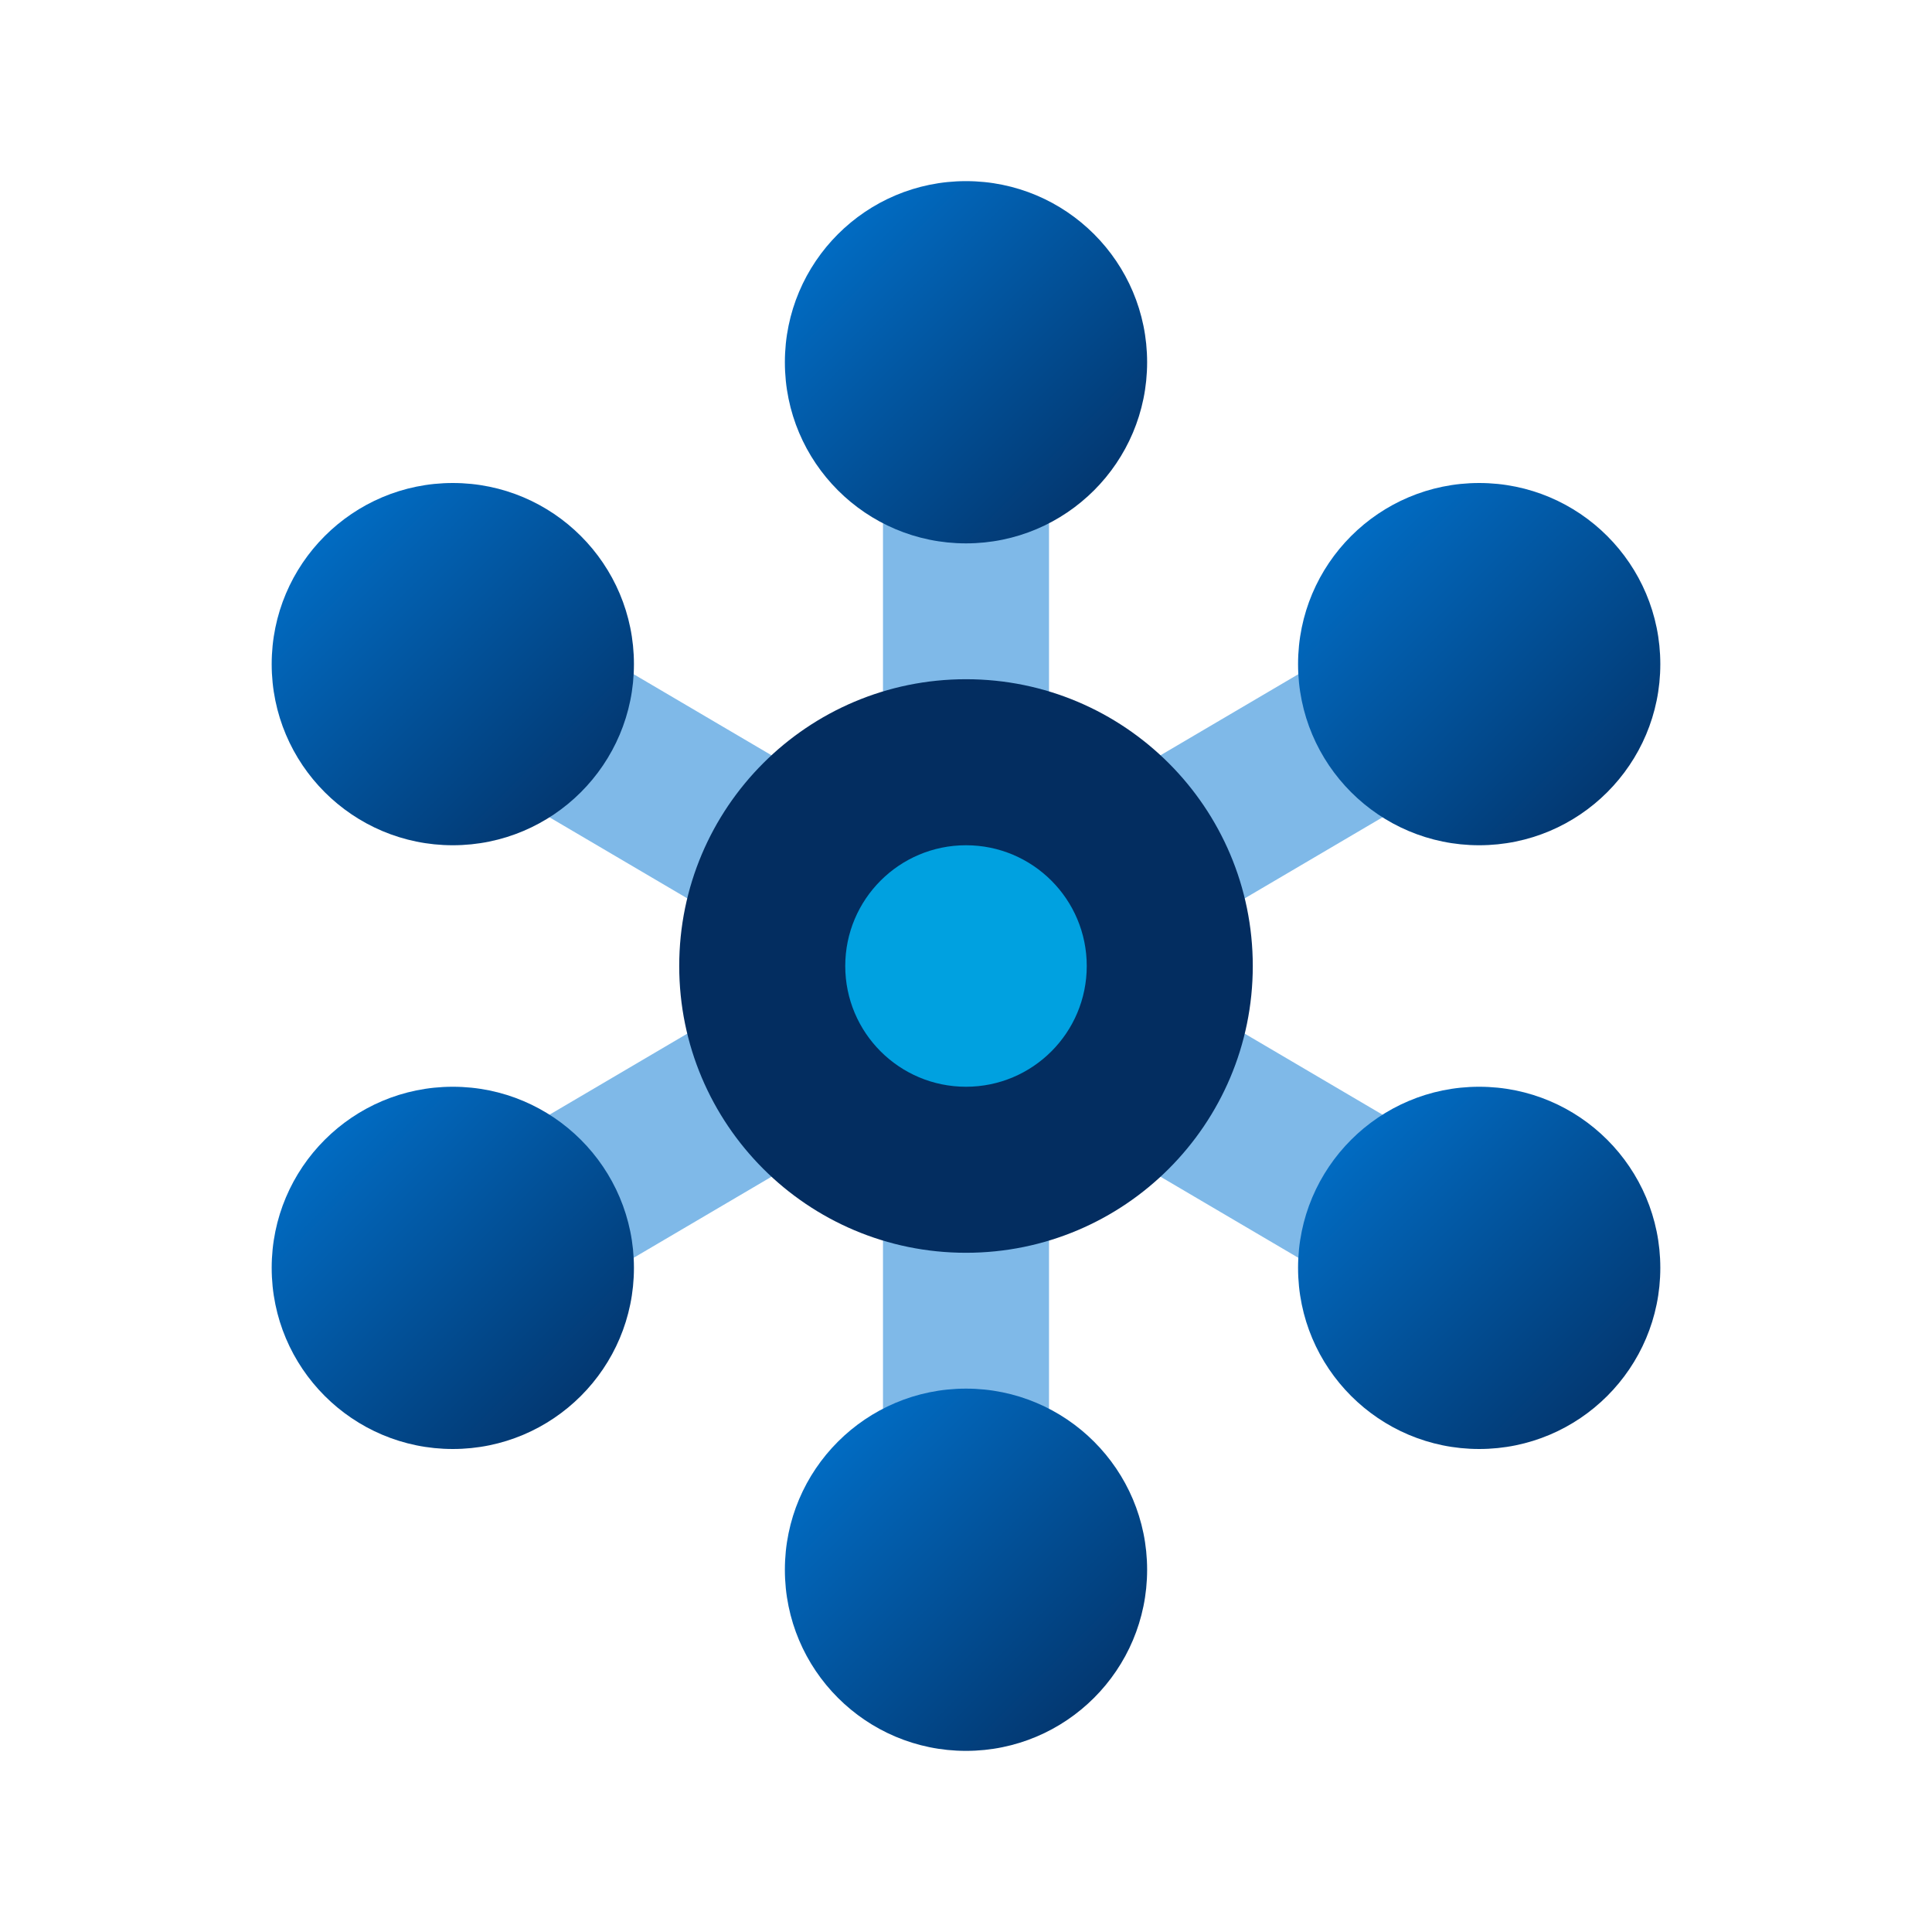
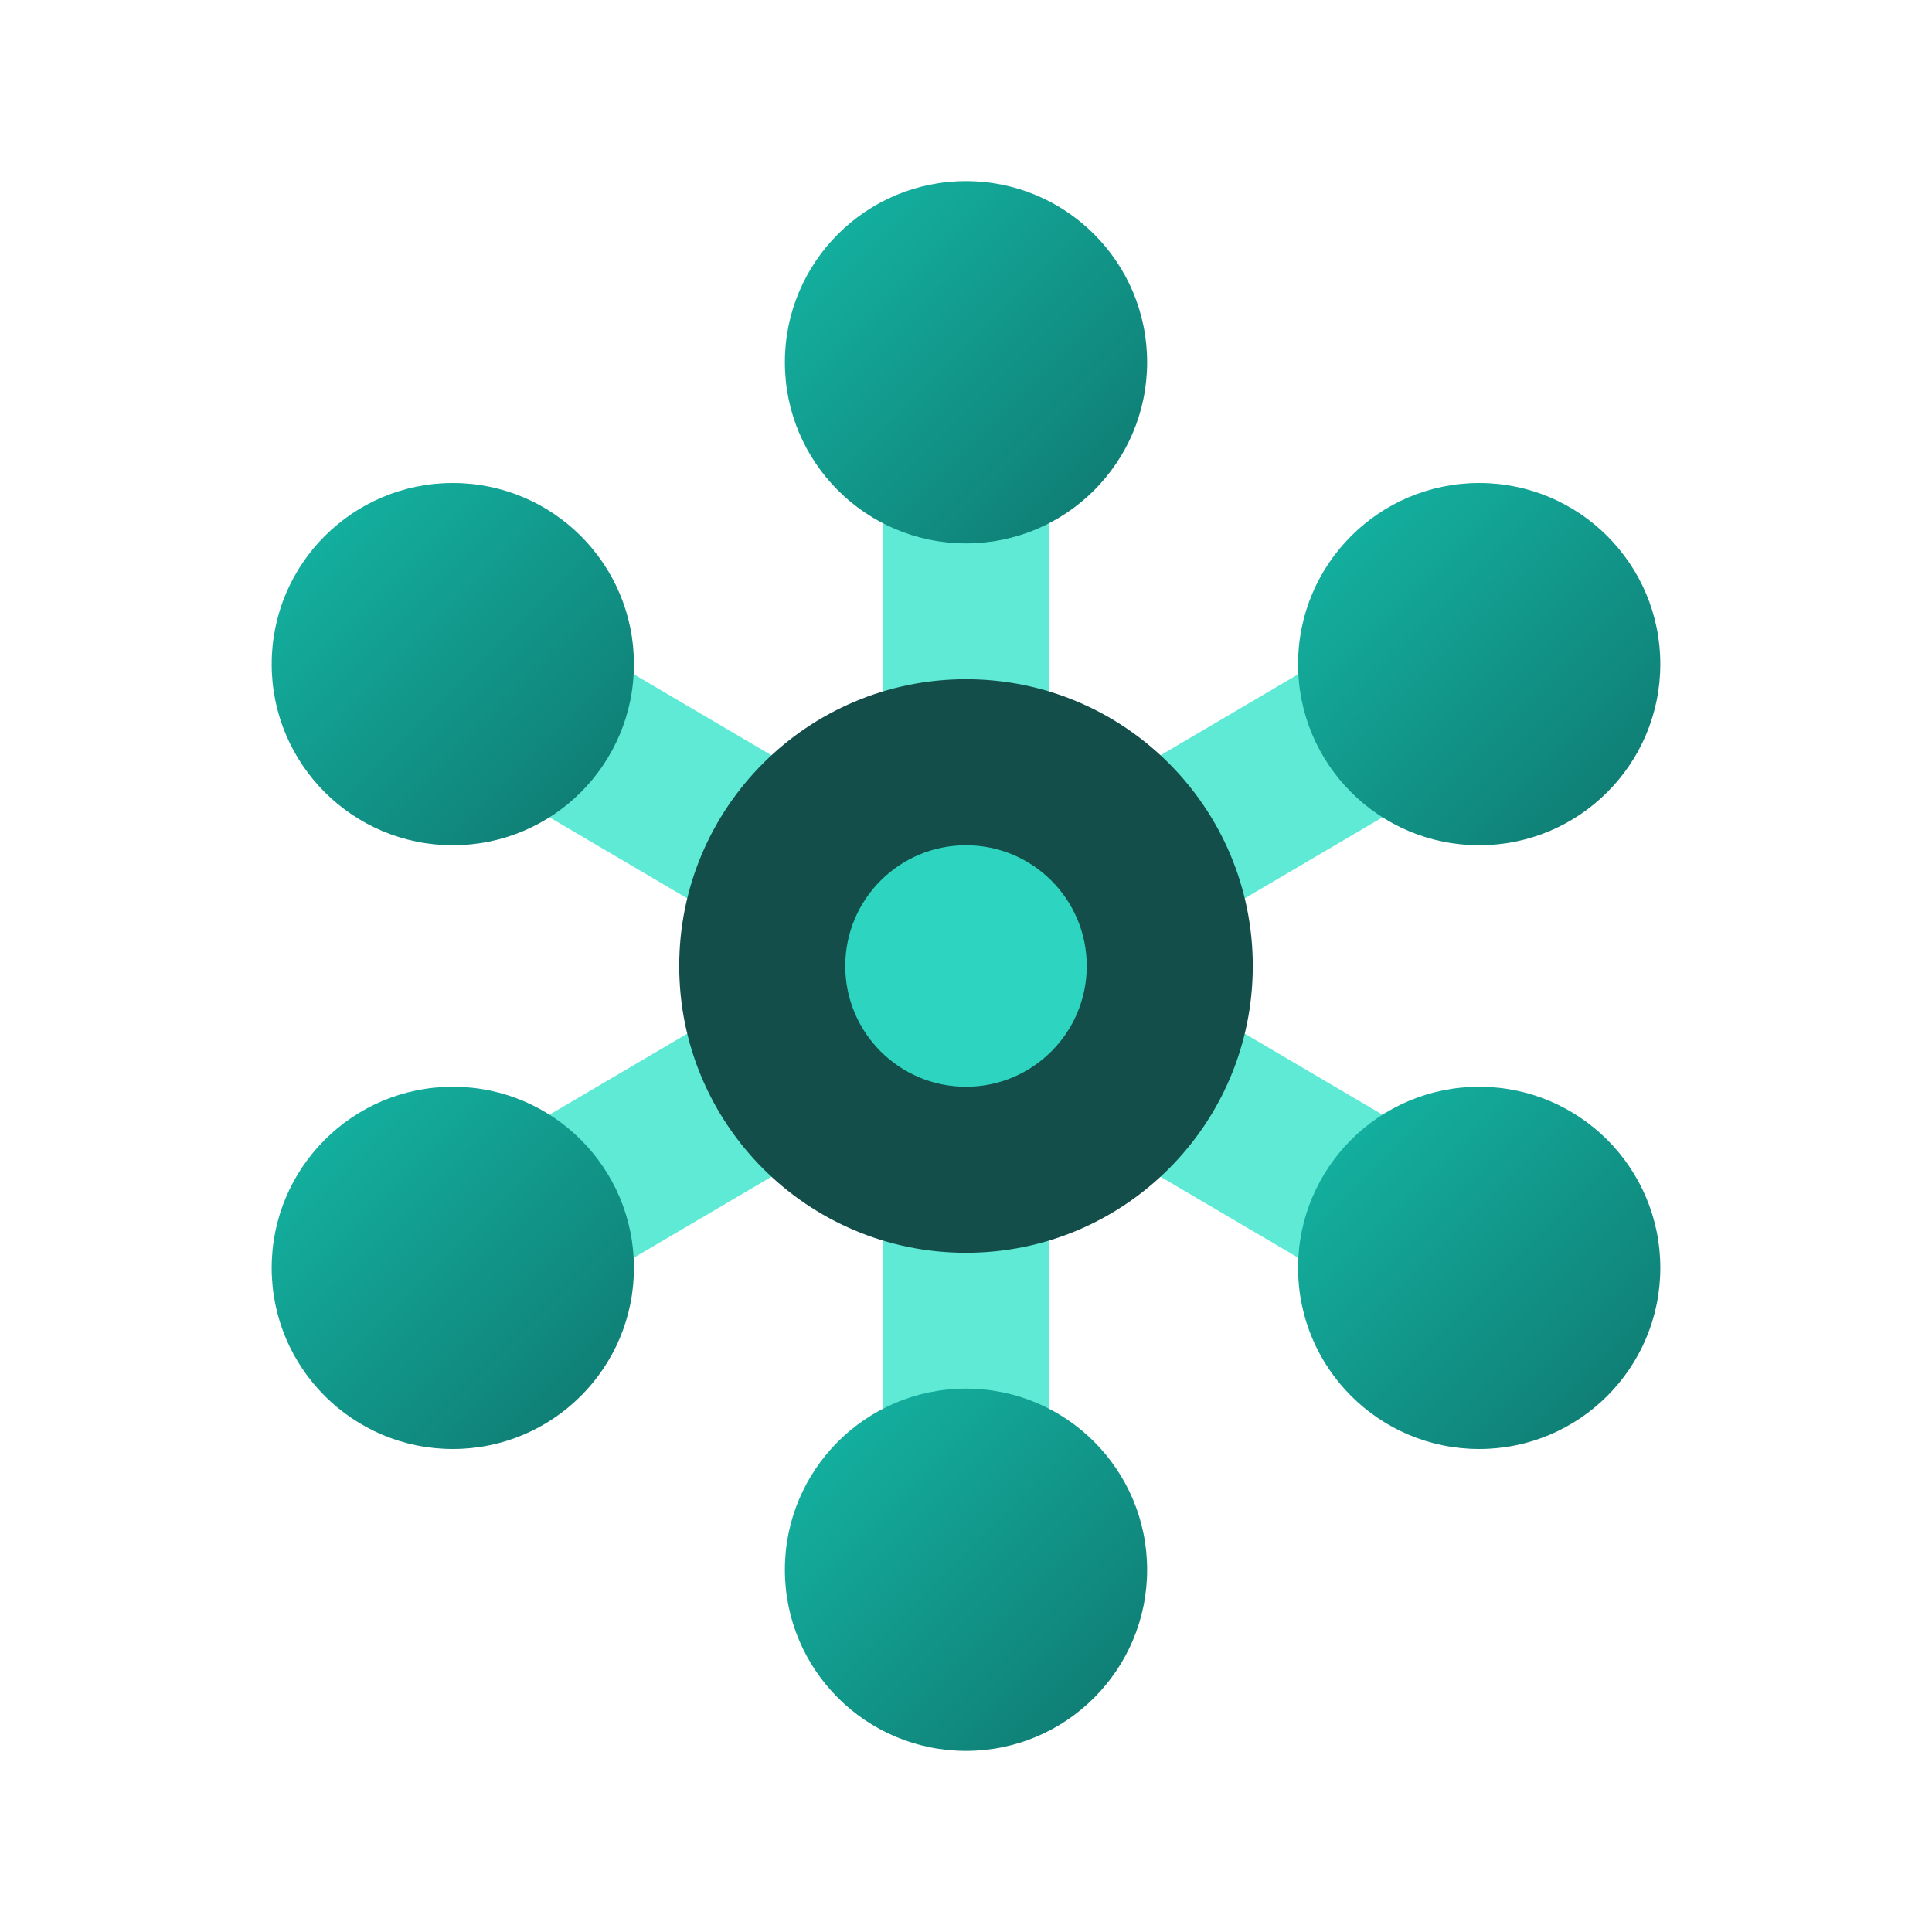
<svg xmlns="http://www.w3.org/2000/svg" width="64" height="64" viewBox="0 0 64 64" role="img" aria-label="Salesforce Hub">
  <defs>
    <linearGradient id="hubGrad" x1="0" y1="0" x2="1" y2="1">
-       <stop offset="0" stop-color="#0176d3" />
-       <stop offset="1" stop-color="#032d60" />
+       <stop offset="0" stop-color="#14b8a6" />
+       <stop offset="1" stop-color="#0f766e" />
    </linearGradient>
  </defs>
-   <g stroke="#7fb9e8" stroke-width="5.5" stroke-linecap="round">
+   <g stroke="#5eead4" stroke-width="5.5" stroke-linecap="round">
    <line x1="32" y1="32" x2="32" y2="12" />
    <line x1="32" y1="32" x2="49" y2="22" />
    <line x1="32" y1="32" x2="49" y2="42" />
    <line x1="32" y1="32" x2="32" y2="52" />
    <line x1="32" y1="32" x2="15" y2="42" />
    <line x1="32" y1="32" x2="15" y2="22" />
  </g>
  <g fill="url(#hubGrad)">
    <circle cx="32" cy="12" r="6" />
    <circle cx="49" cy="22" r="6" />
    <circle cx="49" cy="42" r="6" />
    <circle cx="32" cy="52" r="6" />
    <circle cx="15" cy="42" r="6" />
    <circle cx="15" cy="22" r="6" />
  </g>
-   <circle cx="32" cy="32" r="9.5" fill="#032d60" />
-   <circle cx="32" cy="32" r="4" fill="#00a1e0" />
+   <circle cx="32" cy="32" r="9.5" fill="#134e4a" />
+   <circle cx="32" cy="32" r="4" fill="#2dd4bf" />
</svg>
